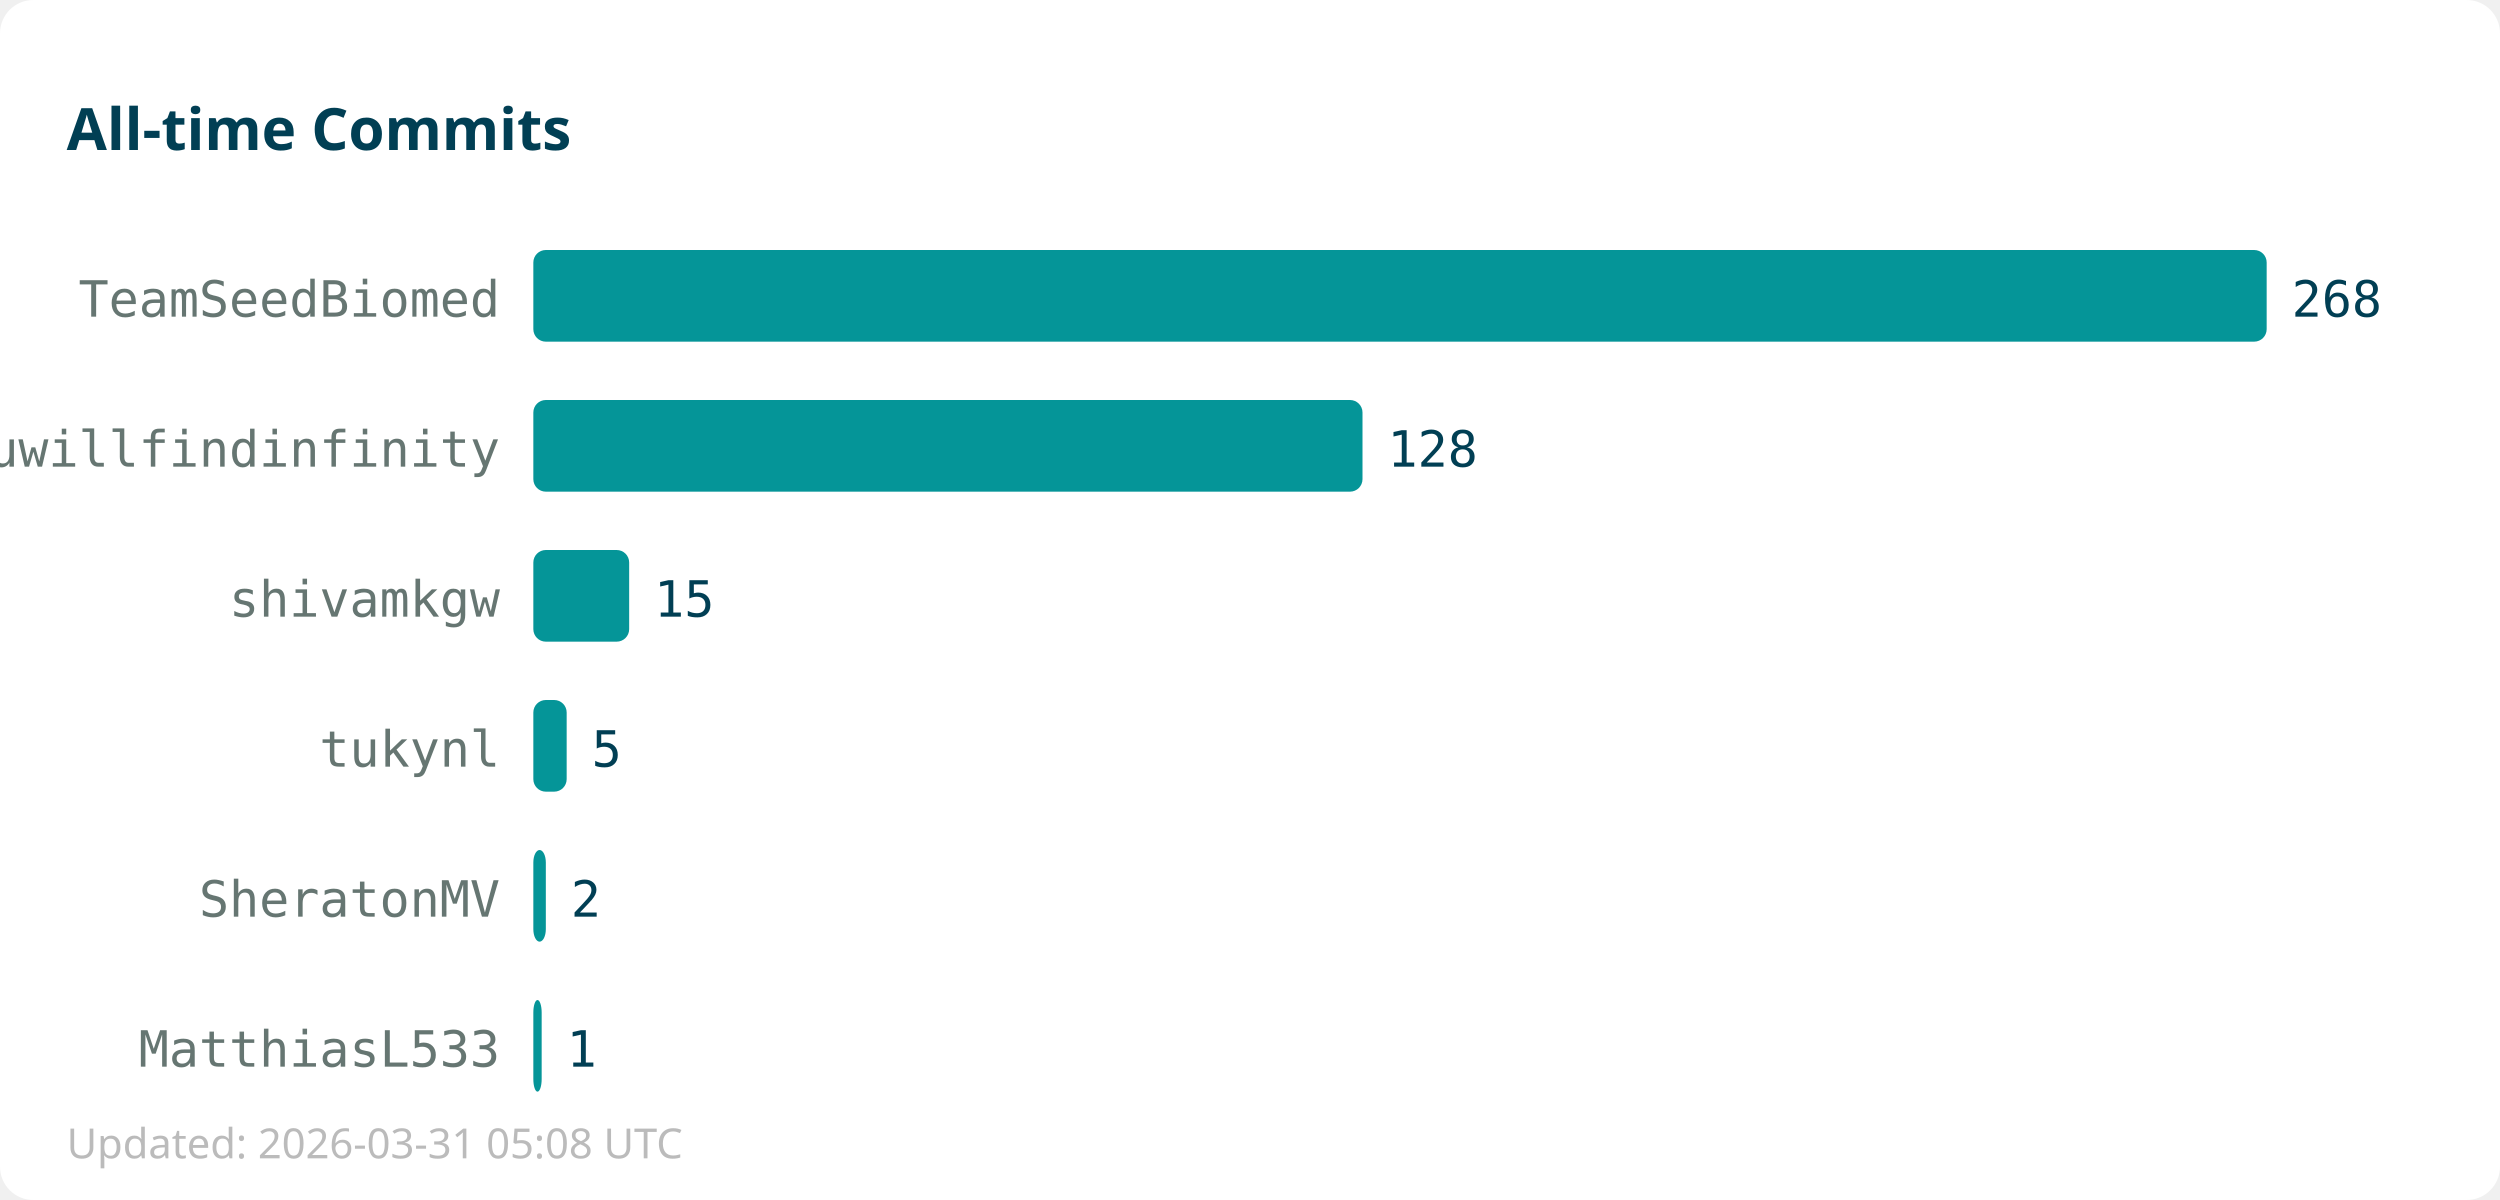
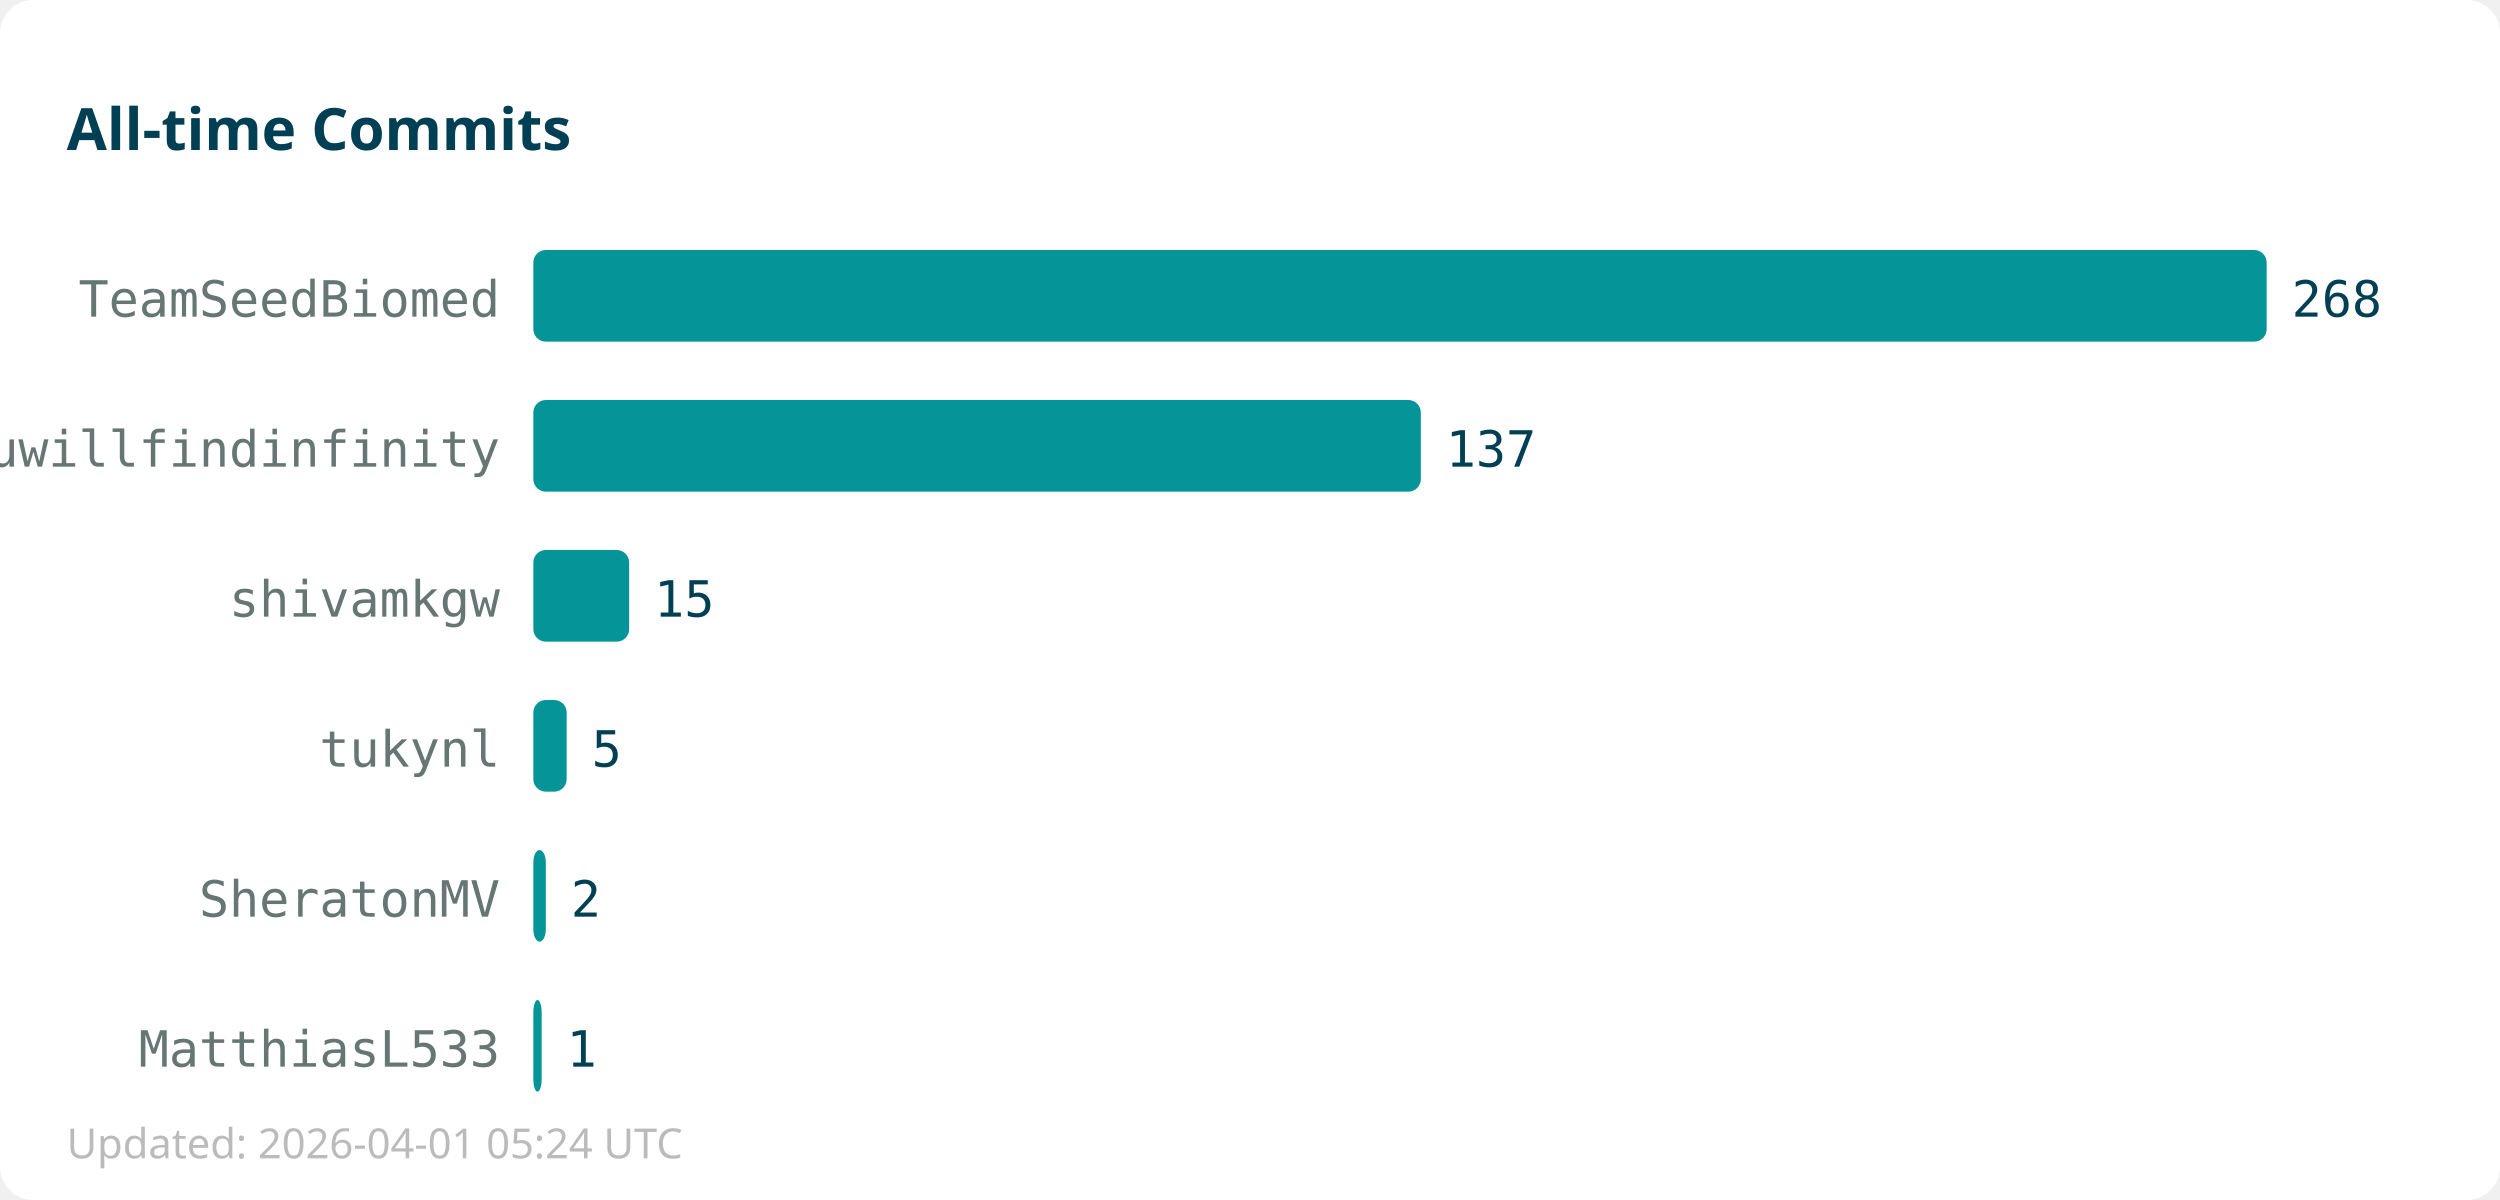
<svg xmlns="http://www.w3.org/2000/svg" width="600" height="288">
  <rect width="600" height="288" fill="#ffffff" rx="8" />
  <text x="16" y="36" font-family="sans-serif" font-size="14" font-weight="bold" fill="#013f54">All-time Commits</text>
  <text x="120" y="76" text-anchor="end" font-family="monospace" font-size="12" fill="#667672">TeamSeedBiomed</text>
  <rect x="128" y="60" width="416" height="22" fill="#059598" rx="3" />
  <text x="550" y="76" font-family="monospace" font-size="12" fill="#013f54">268</text>
  <text x="120" y="112" text-anchor="end" font-family="monospace" font-size="12" fill="#667672">youwillfindinfinity</text>
-   <rect x="128" y="96" width="199" height="22" fill="#059598" rx="3" />
-   <text x="333" y="112" font-family="monospace" font-size="12" fill="#013f54">128</text>
+   <rect x="128" y="96" width="213" height="22" fill="#059598" rx="3" />
+   <text x="347" y="112" font-family="monospace" font-size="12" fill="#013f54">137</text>
  <text x="120" y="148" text-anchor="end" font-family="monospace" font-size="12" fill="#667672">shivamkgw</text>
  <rect x="128" y="132" width="23" height="22" fill="#059598" rx="3" />
  <text x="157" y="148" font-family="monospace" font-size="12" fill="#013f54">15</text>
  <text x="120" y="184" text-anchor="end" font-family="monospace" font-size="12" fill="#667672">tukynl</text>
  <rect x="128" y="168" width="8" height="22" fill="#059598" rx="3" />
  <text x="142" y="184" font-family="monospace" font-size="12" fill="#013f54">5</text>
  <text x="120" y="220" text-anchor="end" font-family="monospace" font-size="12" fill="#667672">SheratonMV</text>
  <rect x="128" y="204" width="3" height="22" fill="#059598" rx="3" />
  <text x="137" y="220" font-family="monospace" font-size="12" fill="#013f54">2</text>
  <text x="120" y="256" text-anchor="end" font-family="monospace" font-size="12" fill="#667672">MatthiasL533</text>
  <rect x="128" y="240" width="2" height="22" fill="#059598" rx="3" />
  <text x="136" y="256" font-family="monospace" font-size="12" fill="#013f54">1</text>
-   <text x="16" y="278" font-family="sans-serif" font-size="10" fill="#bbbbbb">Updated: 2026-03-31 05:08 UTC</text>
+   <text x="16" y="278" font-family="sans-serif" font-size="10" fill="#bbbbbb">Updated: 2026-04-01 05:24 UTC</text>
</svg>
